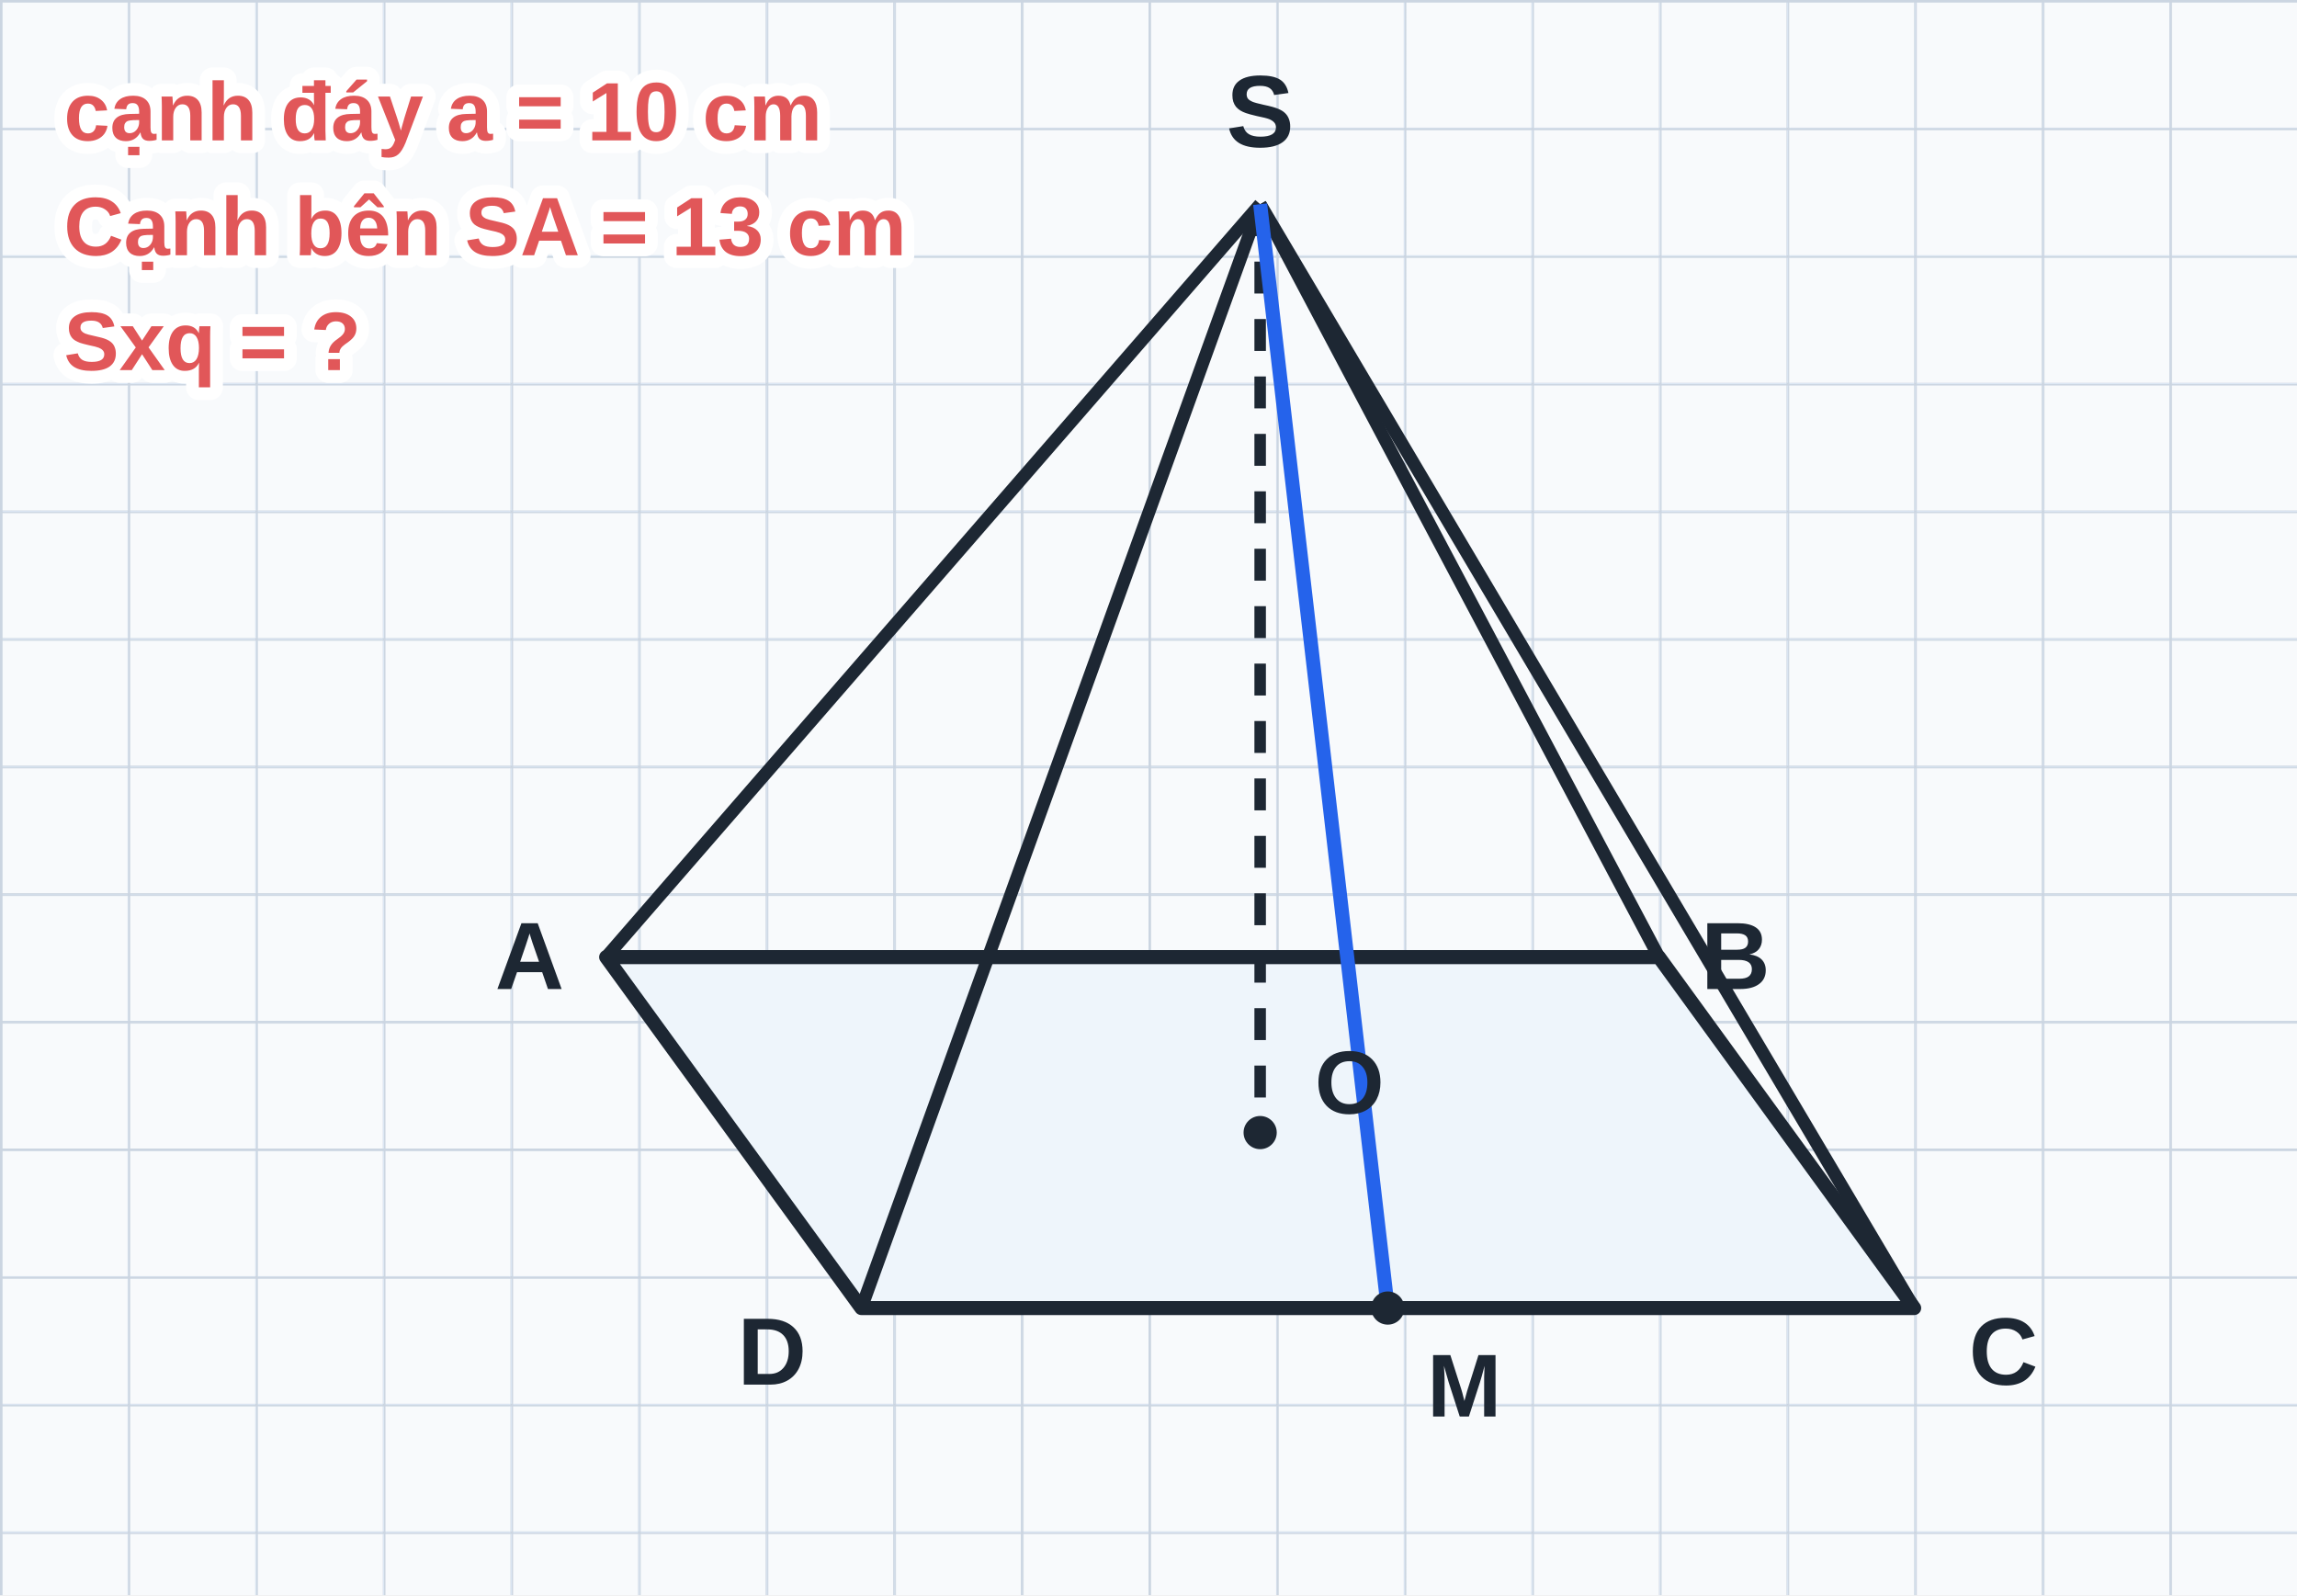
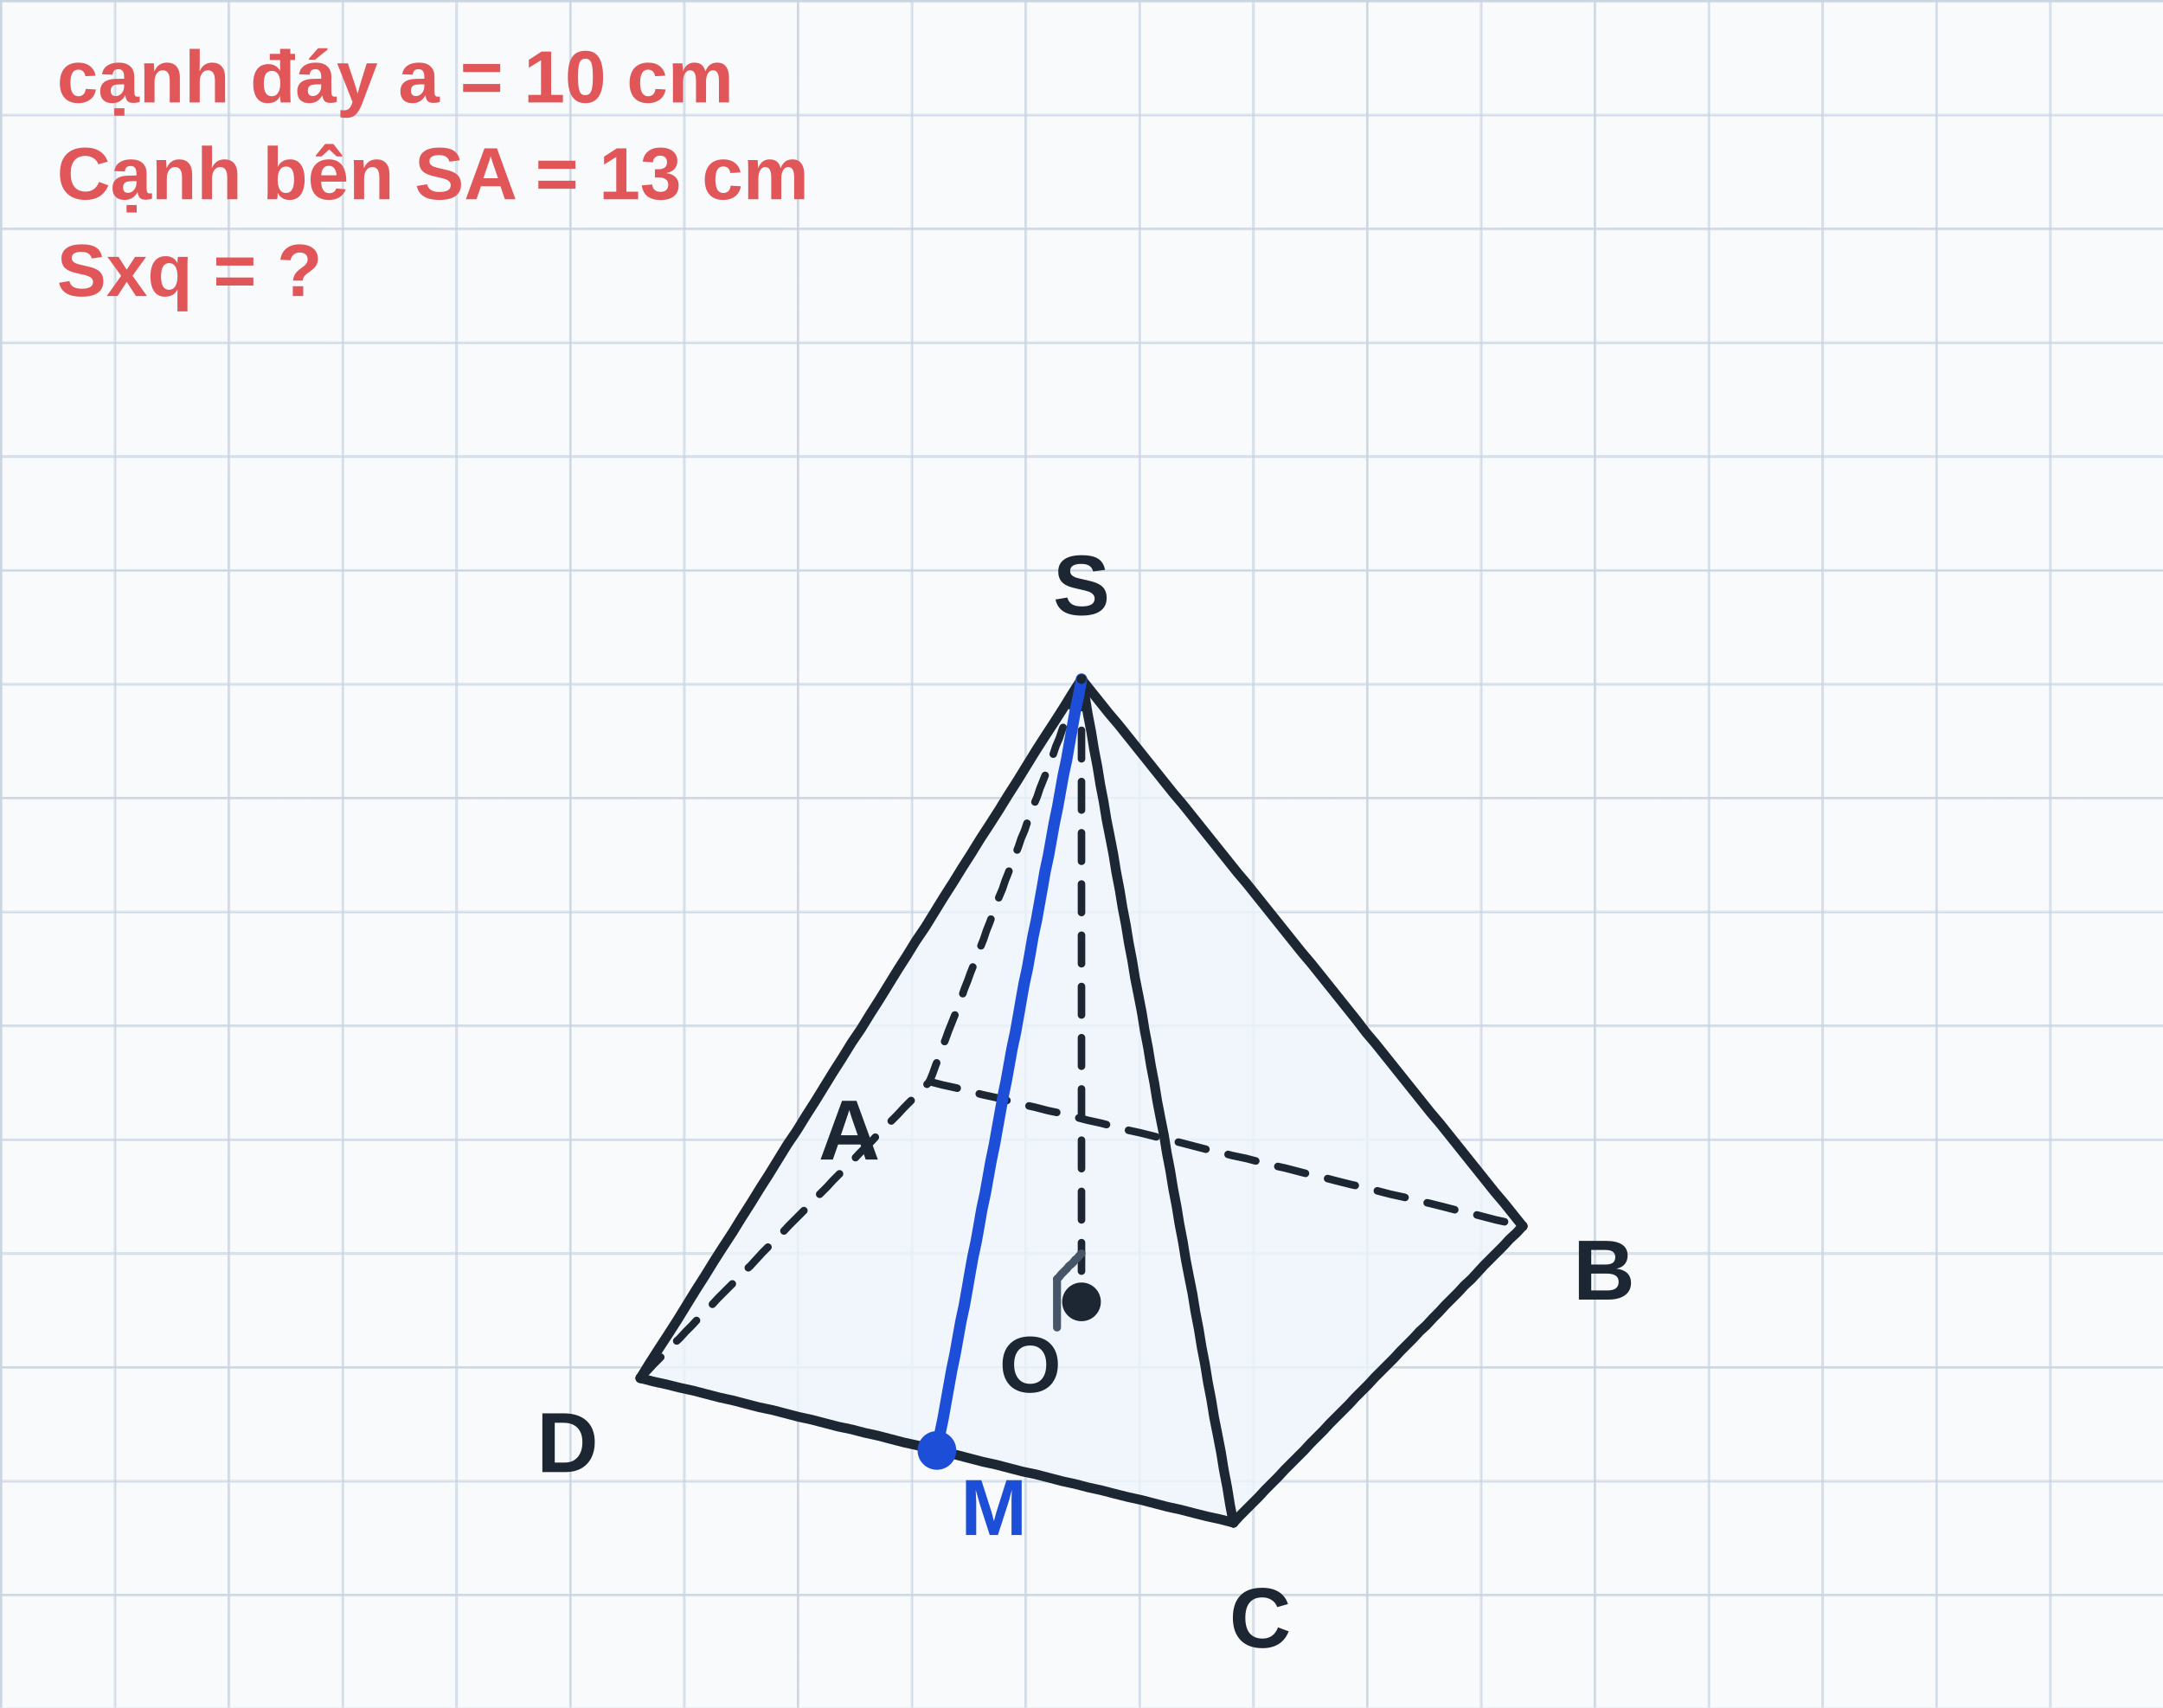
- <svg xmlns="http://www.w3.org/2000/svg" viewBox="0 0 360 250" font-family="Segoe UI, Arial, sans-serif">
+ <svg xmlns="http://www.w3.org/2000/svg" viewBox="0 0 380 300" font-family="Segoe UI, Arial, sans-serif">
  <defs>
-     <pattern id="grid-nctoan8b39n02" width="20" height="20" patternUnits="userSpaceOnUse">
+     <pattern id="nlg" width="20" height="20" patternUnits="userSpaceOnUse">
      <path d="M20 0H0V20" fill="none" stroke="#cbd5e1" stroke-width="0.8" />
    </pattern>
  </defs>
-   <rect width="360" height="250" fill="#f8fafc" />
-   <rect width="360" height="250" fill="url(#grid-nctoan8b39n02)" />
-   <polygon points="260.0,150.0 300.0,205.0 135.0,205.0 95.0,150.0" fill="#eef5fb" stroke="#1d2733" stroke-width="2.2" stroke-linejoin="round" />
-   <line x1="95.0" y1="150.0" x2="260.0" y2="150.0" stroke="#1d2733" stroke-width="1.8" stroke-dasharray="5 4" />
-   <line x1="197.5" y1="32.0" x2="95.0" y2="150.0" stroke="#1d2733" stroke-width="2" />
-   <line x1="197.5" y1="32.0" x2="260.0" y2="150.0" stroke="#1d2733" stroke-width="2" />
-   <line x1="197.5" y1="32.0" x2="300.0" y2="205.0" stroke="#1d2733" stroke-width="2" />
-   <line x1="197.5" y1="32.0" x2="135.0" y2="205.0" stroke="#1d2733" stroke-width="2" />
-   <line x1="197.5" y1="32.0" x2="197.5" y2="177.5" stroke="#1d2733" stroke-width="1.8" stroke-dasharray="5 4" />
-   <line x1="197.5" y1="32.0" x2="217.5" y2="205.0" stroke="#2563eb" stroke-width="2.2" />
-   <circle cx="197.5" cy="177.5" r="2.6" fill="#1d2733" />
-   <circle cx="217.5" cy="205.0" r="2.6" fill="#1d2733" />
-   <text x="197.5" y="23.0" text-anchor="middle" font-size="16" font-weight="bold" fill="#1d2733">S</text>
-   <text x="83.0" y="155.0" text-anchor="middle" font-size="15" font-weight="bold" fill="#1d2733">A</text>
-   <text x="272.0" y="155.0" text-anchor="middle" font-size="15" font-weight="bold" fill="#1d2733">B</text>
-   <text x="314.0" y="217.0" text-anchor="middle" font-size="15" font-weight="bold" fill="#1d2733">C</text>
-   <text x="121.0" y="217.0" text-anchor="middle" font-size="15" font-weight="bold" fill="#1d2733">D</text>
-   <text x="211.5" y="174.5" text-anchor="middle" font-size="14" font-weight="bold" fill="#1d2733">O</text>
-   <text x="229.5" y="222.0" text-anchor="middle" font-size="14" font-weight="bold" fill="#1d2733">M</text>
-   <text stroke="white" stroke-width="4" stroke-linejoin="round" x="10" y="22" font-size="13" font-weight="bold" fill="white">cạnh đáy a = 10 cm</text>
-   <text x="10" y="22" font-size="13" font-weight="bold" fill="#e15759">cạnh đáy a = 10 cm</text>
-   <text stroke="white" stroke-width="4" stroke-linejoin="round" x="10" y="40" font-size="13" font-weight="bold" fill="white">Cạnh bên SA = 13 cm</text>
-   <text x="10" y="40" font-size="13" font-weight="bold" fill="#e15759">Cạnh bên SA = 13 cm</text>
-   <text stroke="white" stroke-width="4" stroke-linejoin="round" x="10" y="58" font-size="13" font-weight="bold" fill="white">Sxq = ?</text>
-   <text x="10" y="58" font-size="13" font-weight="bold" fill="#e15759">Sxq = ?</text>
+   <rect width="380" height="300" fill="#f8fafc" />
+   <rect width="380" height="300" fill="url(#nlg)" />
+   <polygon points="112.5,242.1 190,119.3 267.5,215.4 216.7,267.5" fill="#eef5fb" opacity="0.8" />
+   <path d="M163.3 190L165.6 190.6L167.9 191.1L170.3 191.7L172.6 192.3L174.9 192.8L177.2 193.4L179.5 194L181.8 194.5L184.1 195.1L186.5 195.6L188.8 196.2L191.1 196.8L193.4 197.3L195.7 197.9L198 198.5L200.3 199L202.7 199.6L205 200.2L207.3 200.7L209.6 201.3L211.9 201.9L214.2 202.4L216.5 203L218.9 203.5L221.2 204.1L223.5 204.7L225.8 205.2L228.1 205.8L230.4 206.4L232.7 206.9L235 207.5L237.4 208.1L239.7 208.6L242 209.2L244.3 209.8L246.6 210.3L248.9 210.9L251.2 211.4L253.6 212L255.9 212.6L258.2 213.1L260.5 213.7L262.8 214.3L265.1 214.8L267.4 215.4" fill="none" stroke="#1d2733" stroke-width="1.326" stroke-linecap="round" stroke-linejoin="round" stroke-dasharray="5 4" />
+   <path d="M112.6 242L113.7 240.9L114.8 239.7L116 238.5L117.1 237.4L118.2 236.2L119.4 235.1L120.5 233.9L121.6 232.8L122.7 231.6L123.9 230.5L125 229.3L126.1 228.1L127.2 227L128.4 225.8L129.5 224.7L130.6 223.5L131.8 222.4L132.9 221.2L134 220L135.1 218.9L136.3 217.7L137.4 216.6L138.5 215.4L139.6 214.3L140.8 213.1L141.9 212L143 210.8L144.2 209.6L145.3 208.5L146.4 207.3L147.5 206.2L148.7 205L149.8 203.9L150.9 202.7L152 201.6L153.2 200.4L154.3 199.2L155.4 198.1L156.6 196.9L157.7 195.8L158.8 194.6L159.9 193.5L161.1 192.3L162.2 191.2L163.3 190" fill="none" stroke="#1d2733" stroke-width="1.326" stroke-linecap="round" stroke-linejoin="round" stroke-dasharray="5 4" />
+   <path d="M190 119.4L189.4 120.8L188.8 122.3L188.3 123.8L187.7 125.2L187.2 126.7L186.6 128.2L186.1 129.7L185.5 131.1L185 132.6L184.4 134.1L183.9 135.5L183.3 137L182.7 138.5L182.2 140L181.6 141.4L181.1 142.9L180.5 144.4L180 145.9L179.4 147.3L178.9 148.8L178.3 150.3L177.7 151.7L177.2 153.2L176.6 154.7L176.1 156.2L175.5 157.6L175 159.1L174.4 160.6L173.9 162L173.3 163.5L172.8 165L172.2 166.5L171.6 167.9L171.1 169.4L170.5 170.9L170 172.3L169.4 173.8L168.9 175.3L168.3 176.8L167.8 178.2L167.2 179.7L166.6 181.2L166.1 182.6L165.5 184.1L165 185.6L164.4 187.1L163.9 188.5L163.3 190" fill="none" stroke="#1d2733" stroke-width="1.326" stroke-linecap="round" stroke-linejoin="round" stroke-dasharray="5 4" />
+   <path d="M190 119.3L190 121.6L190 123.9L190 126.1L190 128.4L190 130.7L190 133L190 135.3L190 137.5L190 139.8L190 142.1L190 144.4L190 146.7L190 148.9L190 151.2L190 153.5L190 155.8L190 158.1L190 160.3L190 162.6L190 164.9L190 167.2L190 169.5L190 171.7L190 174L190 176.3L190 178.6L190 180.9L190 183.1L190 185.4L190 187.7L190 190L190 192.3L190 194.5L190 196.8L190 199.1L190 201.4L190 203.7L190 205.9L190 208.2L190 210.5L190 212.8L190 215.1L190 217.3L190 219.6L190 221.9L190 224.2L190 226.5L190 228.7" fill="none" stroke="#1d2733" stroke-width="1.326" stroke-linecap="round" stroke-linejoin="round" stroke-dasharray="5 4" />
+   <path d="M267.4 215.4L267.5 215.4" fill="none" stroke="#1d2733" stroke-width="1.7" stroke-linecap="round" stroke-linejoin="round" />
+   <path d="M267.5 215.4L266.4 216.6L265.2 217.7L264.1 218.9L263 220L261.8 221.2L260.7 222.3L259.6 223.5L258.5 224.7L257.3 225.8L256.2 227L255.1 228.1L253.9 229.3L252.8 230.5L251.7 231.6L250.6 232.8L249.4 233.9L248.3 235.1L247.2 236.2L246 237.4L244.9 238.6L243.8 239.7L242.6 240.9L241.5 242L240.4 243.2L239.3 244.3L238.1 245.5L237 246.7L235.9 247.8L234.7 249L233.6 250.1L232.5 251.3L231.4 252.4L230.2 253.6L229.1 254.8L228 255.9L226.8 257.1L225.7 258.2L224.6 259.4L223.5 260.5L222.3 261.7L221.2 262.9L220.1 264L218.9 265.2L217.8 266.3L216.7 267.5" fill="none" stroke="#1d2733" stroke-width="1.7" stroke-linecap="round" stroke-linejoin="round" />
+   <path d="M216.7 267.5L214.4 266.9L212.1 266.4L209.7 265.8L207.4 265.2L205.1 264.7L202.8 264.1L200.5 263.5L198.2 263L195.8 262.4L193.5 261.8L191.2 261.3L188.9 260.7L186.6 260.2L184.3 259.6L182 259L179.6 258.5L177.3 257.9L175 257.3L172.7 256.8L170.4 256.2L168.1 255.6L165.8 255.1L163.4 254.5L161.1 253.9L158.8 253.4L156.5 252.8L154.2 252.2L151.9 251.7L149.6 251.1L147.2 250.6L144.9 250L142.6 249.4L140.3 248.9L138 248.3L135.7 247.7L133.3 247.2L131 246.6L128.7 246L126.4 245.5L124.1 244.9L121.8 244.3L119.5 243.8L117.1 243.2L114.8 242.7L112.5 242.1" fill="none" stroke="#1d2733" stroke-width="1.7" stroke-linecap="round" stroke-linejoin="round" />
+   <path d="M112.5 242.1L112.6 242" fill="none" stroke="#1d2733" stroke-width="1.7" stroke-linecap="round" stroke-linejoin="round" />
+   <path d="M267.5 215.4L265.9 213.4L264.3 211.4L262.6 209.4L261 207.4L259.4 205.4L257.8 203.4L256.2 201.4L254.6 199.4L253 197.4L251.3 195.4L249.7 193.4L248.1 191.4L246.5 189.4L244.9 187.4L243.3 185.4L241.7 183.4L240 181.4L238.4 179.3L236.8 177.3L235.2 175.3L233.6 173.3L232 171.3L230.4 169.3L228.7 167.3L227.1 165.3L225.5 163.3L223.9 161.3L222.3 159.3L220.7 157.3L219.1 155.3L217.4 153.3L215.8 151.3L214.2 149.3L212.6 147.3L211 145.3L209.4 143.3L207.8 141.3L206.1 139.3L204.5 137.3L202.9 135.3L201.3 133.3L199.7 131.3L198.1 129.3L196.5 127.3L194.8 125.3L193.2 123.3L191.6 121.3L190 119.3" fill="none" stroke="#1d2733" stroke-width="1.7" stroke-linecap="round" stroke-linejoin="round" />
+   <path d="M190 119.3L190 119.4" fill="none" stroke="#1d2733" stroke-width="1.7" stroke-linecap="round" stroke-linejoin="round" />
+   <path d="M216.7 267.5L216.1 264.4L215.6 261.3L215 258.2L214.5 255.1L213.9 252L213.3 249L212.8 245.9L212.2 242.8L211.7 239.7L211.1 236.6L210.6 233.5L210 230.4L209.5 227.3L208.9 224.3L208.3 221.2L207.8 218.1L207.2 215L206.7 211.9L206.1 208.8L205.6 205.7L205 202.6L204.5 199.5L203.9 196.5L203.3 193.4L202.8 190.3L202.2 187.2L201.7 184.1L201.1 181L200.6 177.9L200 174.8L199.4 171.8L198.9 168.7L198.3 165.6L197.8 162.5L197.2 159.4L196.7 156.3L196.1 153.2L195.6 150.1L195 147L194.4 144L193.9 140.9L193.3 137.8L192.8 134.7L192.2 131.6L191.7 128.5L191.1 125.4L190.6 122.3L190 119.3" fill="none" stroke="#1d2733" stroke-width="1.7" stroke-linecap="round" stroke-linejoin="round" />
+   <path d="M112.5 242.1L114.1 239.5L115.7 237L117.4 234.4L119 231.9L120.6 229.3L122.2 226.7L123.8 224.2L125.4 221.6L127 219.1L128.7 216.5L130.3 213.9L131.9 211.4L133.5 208.8L135.1 206.3L136.7 203.7L138.3 201.1L140 198.6L141.6 196L143.2 193.5L144.8 190.9L146.4 188.3L148 185.8L149.6 183.2L151.3 180.7L152.9 178.1L154.5 175.6L156.1 173L157.7 170.4L159.3 167.9L160.9 165.3L162.6 162.8L164.2 160.2L165.8 157.6L167.4 155.1L169 152.5L170.6 150L172.2 147.4L173.9 144.8L175.5 142.3L177.1 139.7L178.7 137.2L180.3 134.6L181.9 132L183.5 129.5L185.2 126.9L186.8 124.4L188.4 121.8L190 119.3" fill="none" stroke="#1d2733" stroke-width="1.7" stroke-linecap="round" stroke-linejoin="round" />
+   <path d="M190 119.3L189.5 122.1L188.9 124.9L188.4 127.7L187.9 130.5L187.4 133.4L186.8 136.2L186.3 139L185.8 141.8L185.2 144.7L184.7 147.5L184.2 150.3L183.6 153.1L183.1 156L182.6 158.8L182.1 161.6L181.5 164.4L181 167.3L180.5 170.1L179.9 172.9L179.4 175.7L178.9 178.6L178.4 181.4L177.8 184.2L177.3 187L176.8 189.8L176.2 192.7L175.7 195.5L175.2 198.3L174.7 201.1L174.1 204L173.6 206.8L173.1 209.6L172.5 212.4L172 215.3L171.5 218.1L170.9 220.9L170.4 223.7L169.9 226.6L169.4 229.4L168.8 232.2L168.3 235L167.8 237.8L167.2 240.7L166.7 243.5L166.2 246.3L165.7 249.1L165.1 252L164.6 254.8" fill="none" stroke="#1d4ed8" stroke-width="2" stroke-linecap="round" stroke-linejoin="round" />
+   <path d="M190 119.3L190 119.3" fill="none" stroke="#1d2733" stroke-width="1.7" stroke-linecap="round" stroke-linejoin="round" />
+   <path d="M185.7 233.2L185.7 232.5L185.7 231.7L185.7 231L185.7 230.3L185.7 229.6L185.7 228.9L185.7 228.2L185.7 227.5L185.7 226.8L185.7 226.1L185.7 225.4L185.7 224.7" fill="none" stroke="#475569" stroke-width="1.4" stroke-linecap="round" stroke-linejoin="round" />
+   <path d="M185.7 224.7L186.1 224.3L186.4 223.9L186.8 223.5L187.1 223.2L187.5 222.8L187.8 222.4L188.2 222.1L188.6 221.7L188.9 221.3L189.3 221L189.6 220.6L190 220.2" fill="none" stroke="#475569" stroke-width="1.4" stroke-linecap="round" stroke-linejoin="round" />
+   <circle cx="190" cy="228.7" r="3.4" fill="#1d2733" />
+   <circle cx="164.6" cy="254.8" r="3.4" fill="#1d4ed8" />
+   <text x="149.2" y="198.5" font-size="15" font-weight="bold" fill="#1d2733" text-anchor="middle" dominant-baseline="central">A</text>
+   <text x="281.8" y="223.1" font-size="15" font-weight="bold" fill="#1d2733" text-anchor="middle" dominant-baseline="central">B</text>
+   <text x="221.4" y="284.2" font-size="15" font-weight="bold" fill="#1d2733" text-anchor="middle" dominant-baseline="central">C</text>
+   <text x="99.7" y="253.4" font-size="15" font-weight="bold" fill="#1d2733" text-anchor="middle" dominant-baseline="central">D</text>
+   <text x="190" y="102.8" font-size="15" font-weight="bold" fill="#1d2733" text-anchor="middle" dominant-baseline="central">S</text>
+   <text x="181" y="239.7" font-size="14" font-weight="bold" fill="#1d2733" text-anchor="middle" dominant-baseline="central">O</text>
+   <text x="174.6" y="264.8" font-size="14" font-weight="bold" fill="#1d4ed8" text-anchor="middle" dominant-baseline="central">M</text>
+   <text x="10" y="18" font-size="13" font-weight="bold" fill="#e15759" text-anchor="start">cạnh đáy a = 10 cm</text>
+   <text x="10" y="35" font-size="13" font-weight="bold" fill="#e15759" text-anchor="start">Cạnh bên SA = 13 cm</text>
+   <text x="10" y="52" font-size="13" font-weight="bold" fill="#e15759" text-anchor="start">Sxq = ?</text>
</svg>
